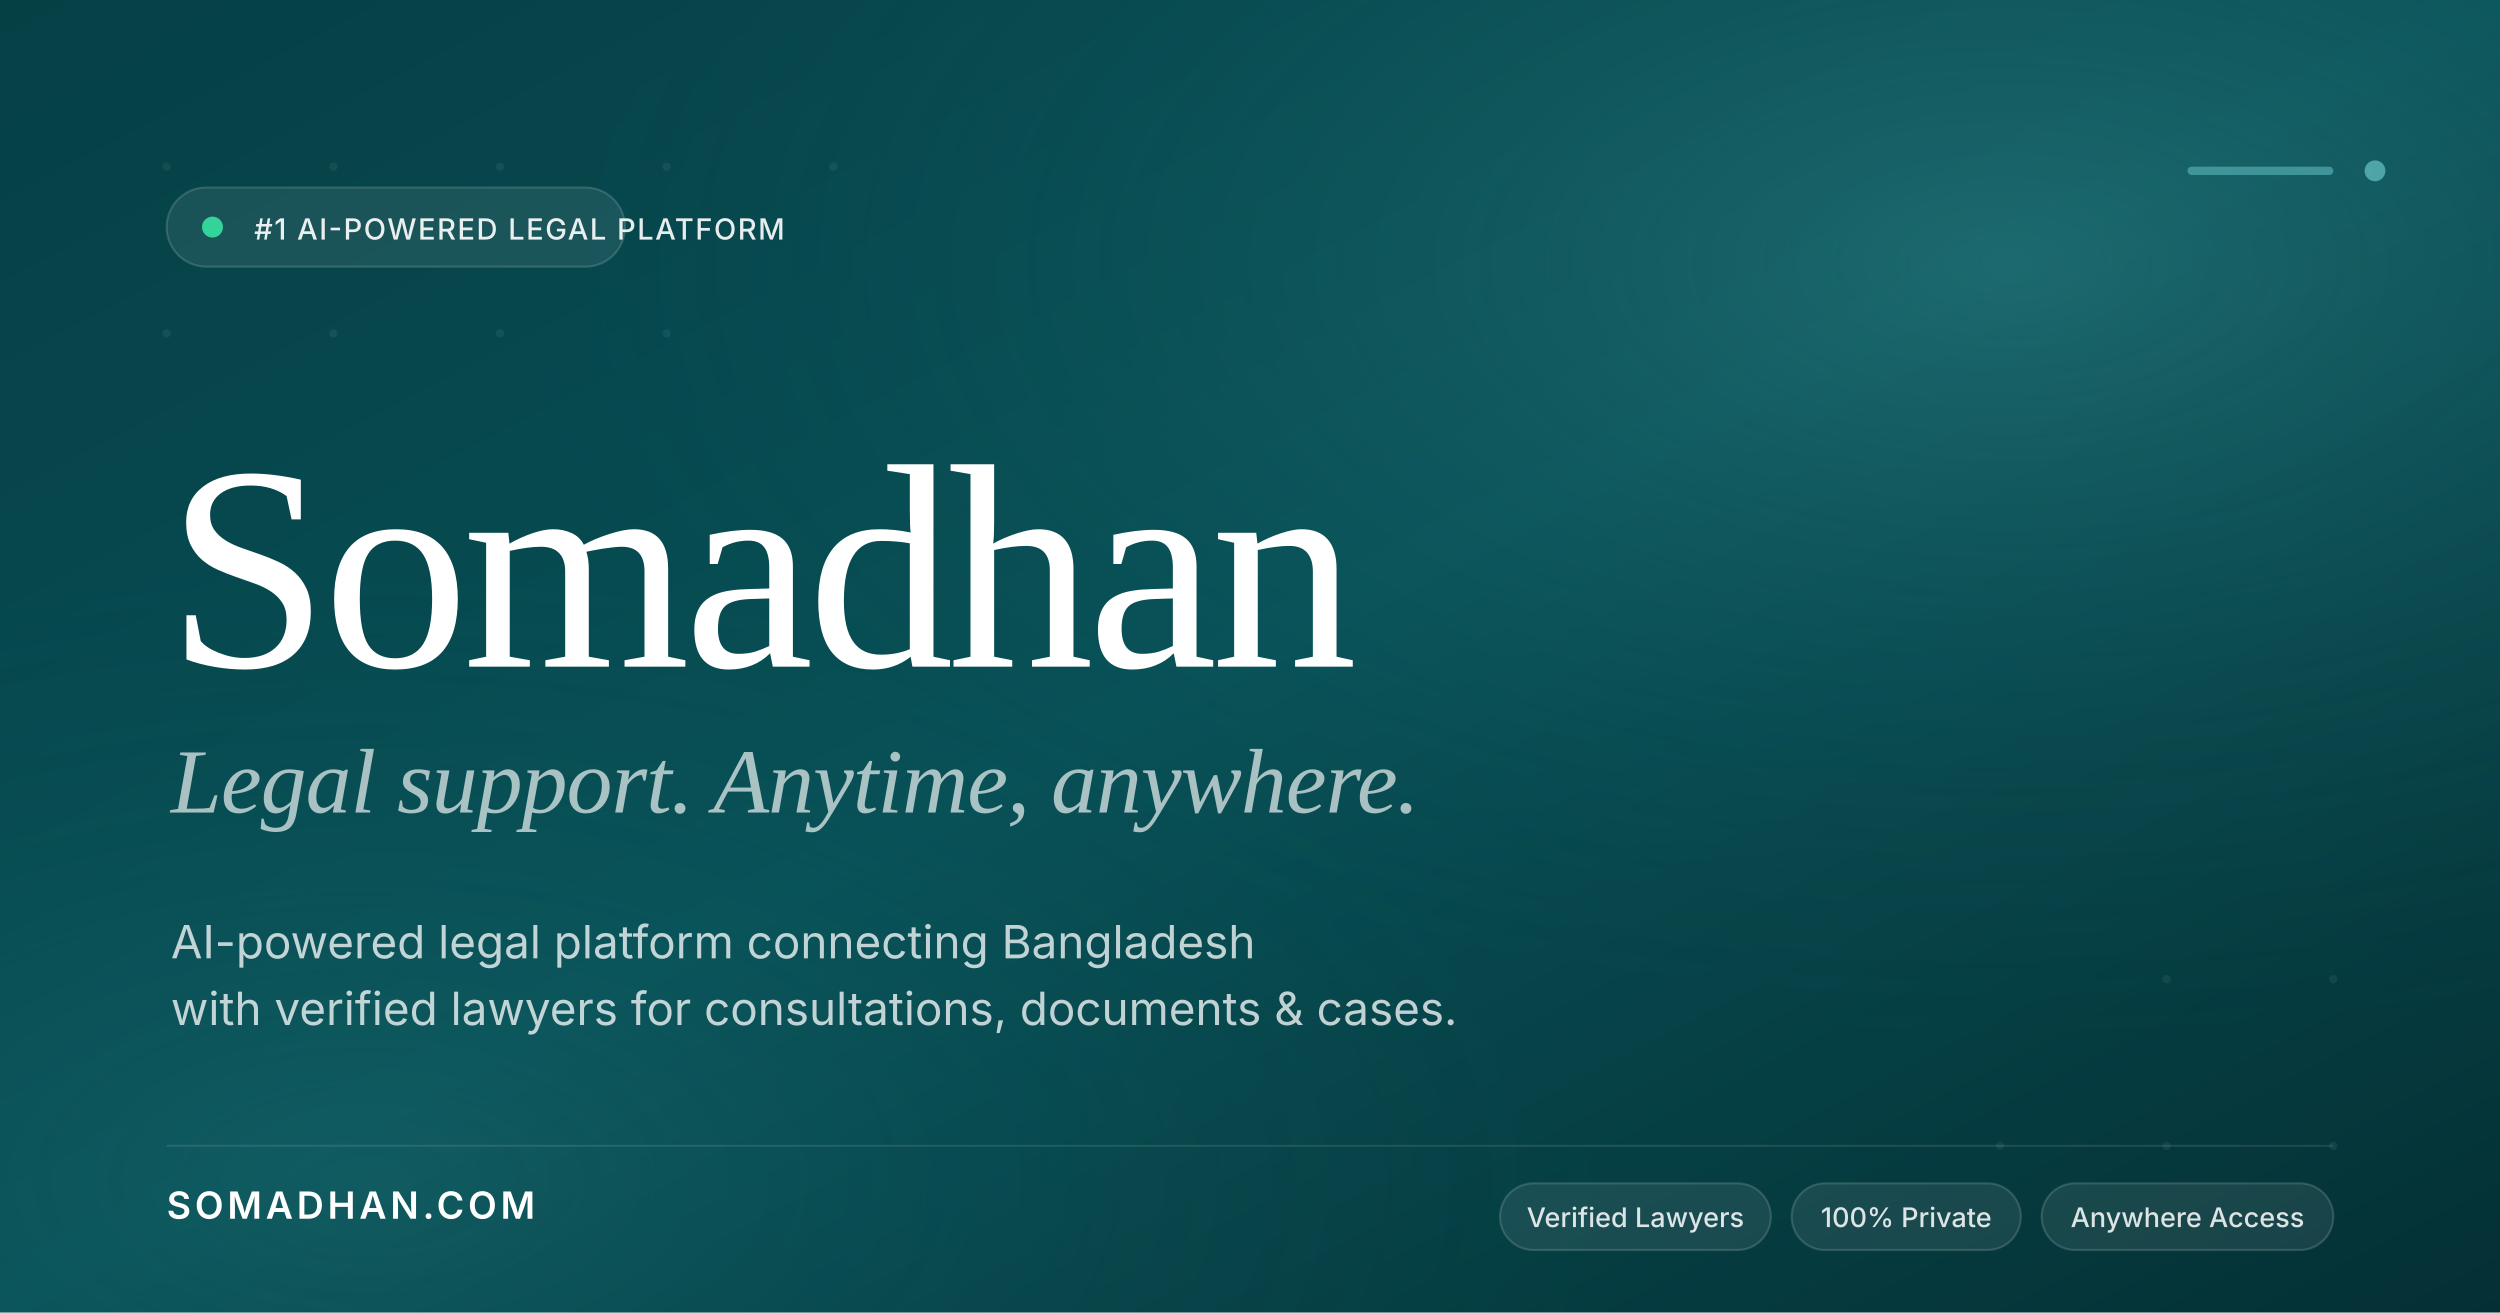
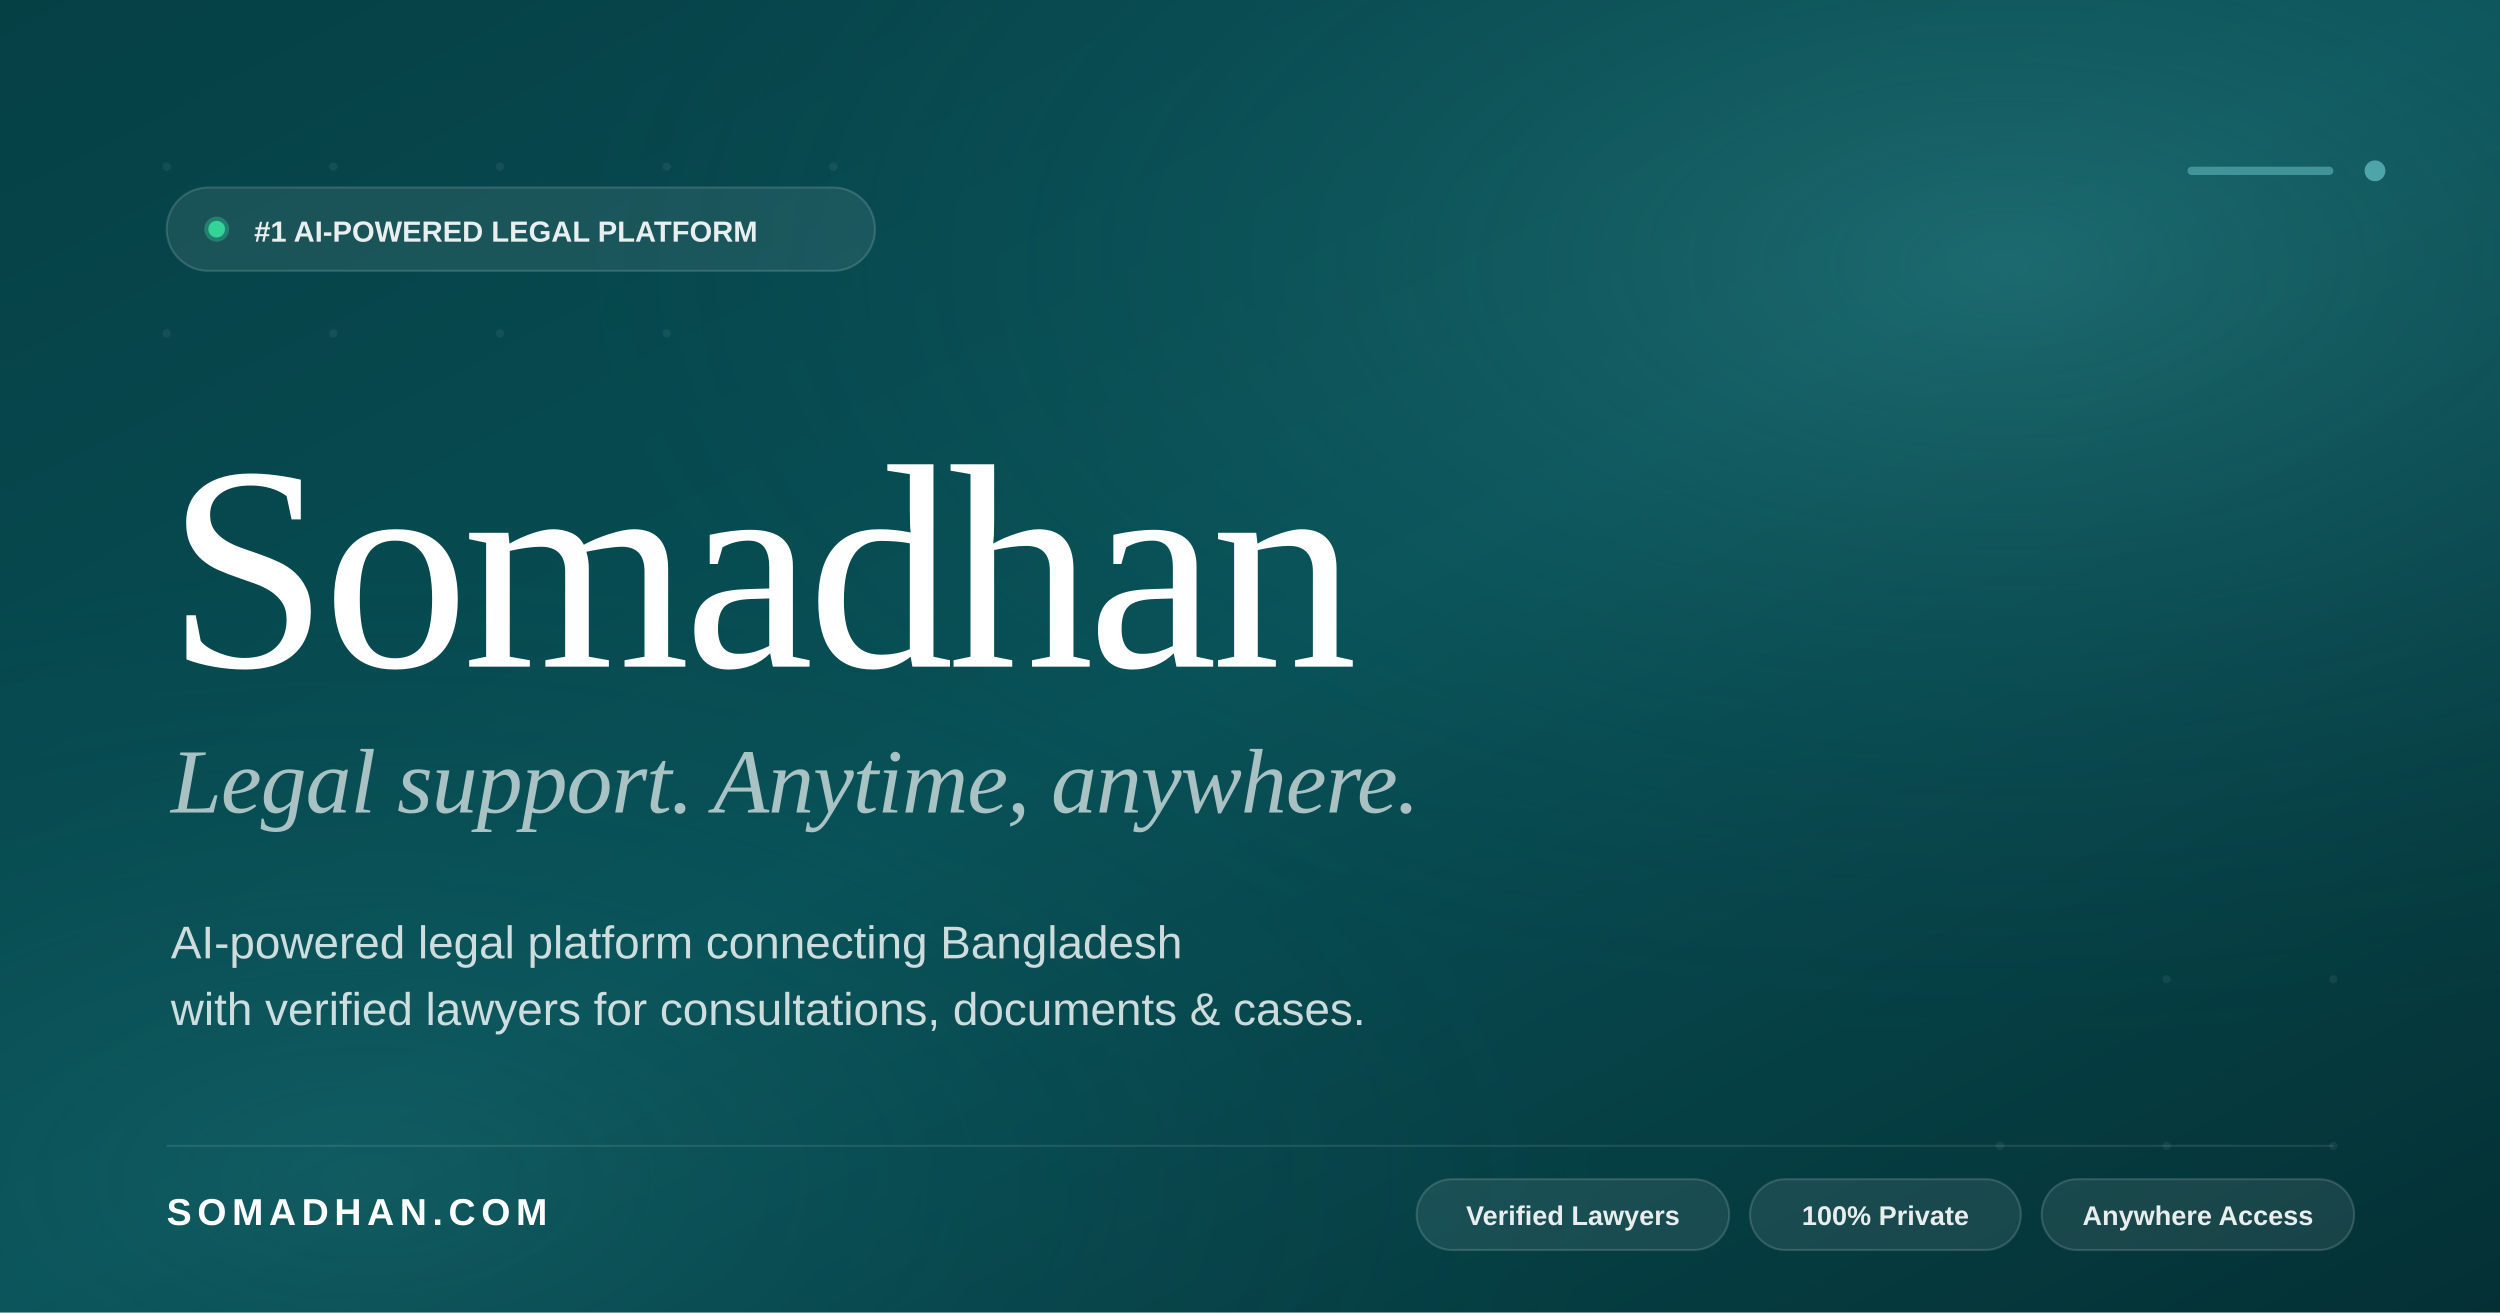
<svg xmlns="http://www.w3.org/2000/svg" width="1200" height="630" viewBox="0 0 1200 630">
  <defs>
    <linearGradient id="bgGradient" x1="0%" y1="0%" x2="100%" y2="100%">
      <stop offset="0%" stop-color="#054045" />
      <stop offset="50%" stop-color="#075056" />
      <stop offset="100%" stop-color="#043034" />
    </linearGradient>
    <radialGradient id="glow" cx="80%" cy="20%" r="60%">
      <stop offset="0%" stop-color="#5DB8BA" stop-opacity="0.25" />
      <stop offset="100%" stop-color="#075056" stop-opacity="0" />
    </radialGradient>
    <radialGradient id="glow2" cx="15%" cy="90%" r="50%">
      <stop offset="0%" stop-color="#338C91" stop-opacity="0.2" />
      <stop offset="100%" stop-color="#075056" stop-opacity="0" />
    </radialGradient>
  </defs>
  <rect width="1200" height="630" fill="url(#bgGradient)" />
  <rect width="1200" height="630" fill="url(#glow)" />
  <rect width="1200" height="630" fill="url(#glow2)" />
  <g opacity="0.06" fill="#FFFFFF">
    <circle cx="80" cy="80" r="2" />
    <circle cx="160" cy="80" r="2" />
    <circle cx="240" cy="80" r="2" />
    <circle cx="320" cy="80" r="2" />
    <circle cx="400" cy="80" r="2" />
    <circle cx="80" cy="160" r="2" />
    <circle cx="160" cy="160" r="2" />
    <circle cx="240" cy="160" r="2" />
    <circle cx="320" cy="160" r="2" />
    <circle cx="1040" cy="470" r="2" />
    <circle cx="1120" cy="470" r="2" />
    <circle cx="960" cy="550" r="2" />
    <circle cx="1040" cy="550" r="2" />
    <circle cx="1120" cy="550" r="2" />
  </g>
  <rect x="1050" y="80" width="70" height="4" rx="2" fill="#5DB8BA" opacity="0.6" />
  <circle cx="1140" cy="82" r="5" fill="#5DB8BA" opacity="0.8" />
  <g transform="translate(80, 90)">
-     <rect x="0" y="0" width="220" height="38" rx="19" fill="#FFFFFF" fill-opacity="0.08" stroke="#FFFFFF" stroke-opacity="0.15" stroke-width="1" />
-     <circle cx="22" cy="19" r="5" fill="#34D399" />
-     <circle cx="22" cy="19" r="5" fill="#34D399" opacity="0.4">
-       <animate attributeName="r" values="5;9;5" dur="2s" repeatCount="indefinite" />
-     </circle>
-     <text x="42" y="25" font-family="Inter, -apple-system, BlinkMacSystemFont, 'Segoe UI', sans-serif" font-size="14" font-weight="500" fill="#FFFFFF" fill-opacity="0.9" letter-spacing="0.05em">#1 AI-POWERED LEGAL PLATFORM</text>
+     <rect x="0" y="0" width="340" height="40" rx="20" fill="#FFFFFF" fill-opacity="0.08" stroke="#FFFFFF" stroke-opacity="0.15" stroke-width="1" />
+     <circle cx="24" cy="20" r="6" fill="#34D399" opacity="0.35" />
+     <circle cx="24" cy="20" r="4" fill="#34D399" />
+     <text x="42" y="26" textLength="280" lengthAdjust="spacingAndGlyphs" font-family="Arial, Helvetica, sans-serif" font-size="14" font-weight="700" fill="#FFFFFF" fill-opacity="0.9">#1 AI-POWERED LEGAL PLATFORM</text>
  </g>
  <text x="80" y="320" font-family="'Playfair Display', 'Times New Roman', serif" font-size="140" font-weight="500" fill="#FFFFFF" letter-spacing="-0.02em">Somadhan</text>
  <text x="82" y="390" font-family="'Playfair Display', 'Times New Roman', serif" font-size="44" font-weight="400" font-style="italic" fill="#FFFFFF" fill-opacity="0.65" letter-spacing="-0.01em">Legal support. Anytime, anywhere.</text>
-   <text x="82" y="460" font-family="Inter, -apple-system, BlinkMacSystemFont, 'Segoe UI', sans-serif" font-size="22" font-weight="400" fill="#FFFFFF" fill-opacity="0.75">AI-powered legal platform connecting Bangladesh</text>
-   <text x="82" y="492" font-family="Inter, -apple-system, BlinkMacSystemFont, 'Segoe UI', sans-serif" font-size="22" font-weight="400" fill="#FFFFFF" fill-opacity="0.75">with verified lawyers for consultations, documents &amp; cases.</text>
+   <text x="82" y="460" font-family="Arial, Helvetica, sans-serif" font-size="22" font-weight="400" fill="#FFFFFF" fill-opacity="0.8">AI-powered legal platform connecting Bangladesh</text>
+   <text x="82" y="492" font-family="Arial, Helvetica, sans-serif" font-size="22" font-weight="400" fill="#FFFFFF" fill-opacity="0.8">with verified lawyers for consultations, documents &amp; cases.</text>
  <line x1="80" y1="550" x2="1120" y2="550" stroke="#FFFFFF" stroke-opacity="0.1" stroke-width="1" />
-   <text x="80" y="585" font-family="Inter, -apple-system, BlinkMacSystemFont, 'Segoe UI', sans-serif" font-size="18" font-weight="600" fill="#FFFFFF" letter-spacing="0.1em">SOMADHAN.COM</text>
-   <g transform="translate(720, 568)">
-     <rect x="0" y="0" width="130" height="32" rx="16" fill="#FFFFFF" fill-opacity="0.08" stroke="#FFFFFF" stroke-opacity="0.15" />
-     <text x="65" y="21" font-family="Inter, sans-serif" font-size="13" font-weight="500" fill="#FFFFFF" fill-opacity="0.85" text-anchor="middle">Verified Lawyers</text>
+   <text x="80" y="588" font-family="Arial, Helvetica, sans-serif" font-size="18" font-weight="700" fill="#FFFFFF" letter-spacing="0.15em">SOMADHAN.COM</text>
+   <g transform="translate(680, 566)">
+     <rect x="0" y="0" width="150" height="34" rx="17" fill="#FFFFFF" fill-opacity="0.08" stroke="#FFFFFF" stroke-opacity="0.15" />
+     <text x="75" y="22" font-family="Arial, Helvetica, sans-serif" font-size="13" font-weight="600" fill="#FFFFFF" fill-opacity="0.9" text-anchor="middle">Verified Lawyers</text>
  </g>
-   <g transform="translate(860, 568)">
-     <rect x="0" y="0" width="110" height="32" rx="16" fill="#FFFFFF" fill-opacity="0.08" stroke="#FFFFFF" stroke-opacity="0.15" />
-     <text x="55" y="21" font-family="Inter, sans-serif" font-size="13" font-weight="500" fill="#FFFFFF" fill-opacity="0.85" text-anchor="middle">100% Private</text>
+   <g transform="translate(840, 566)">
+     <rect x="0" y="0" width="130" height="34" rx="17" fill="#FFFFFF" fill-opacity="0.08" stroke="#FFFFFF" stroke-opacity="0.15" />
+     <text x="65" y="22" font-family="Arial, Helvetica, sans-serif" font-size="13" font-weight="600" fill="#FFFFFF" fill-opacity="0.9" text-anchor="middle">100% Private</text>
  </g>
-   <g transform="translate(980, 568)">
-     <rect x="0" y="0" width="140" height="32" rx="16" fill="#FFFFFF" fill-opacity="0.08" stroke="#FFFFFF" stroke-opacity="0.15" />
-     <text x="70" y="21" font-family="Inter, sans-serif" font-size="13" font-weight="500" fill="#FFFFFF" fill-opacity="0.85" text-anchor="middle">Anywhere Access</text>
+   <g transform="translate(980, 566)">
+     <rect x="0" y="0" width="150" height="34" rx="17" fill="#FFFFFF" fill-opacity="0.08" stroke="#FFFFFF" stroke-opacity="0.15" />
+     <text x="75" y="22" font-family="Arial, Helvetica, sans-serif" font-size="13" font-weight="600" fill="#FFFFFF" fill-opacity="0.9" text-anchor="middle">Anywhere Access</text>
  </g>
</svg>
